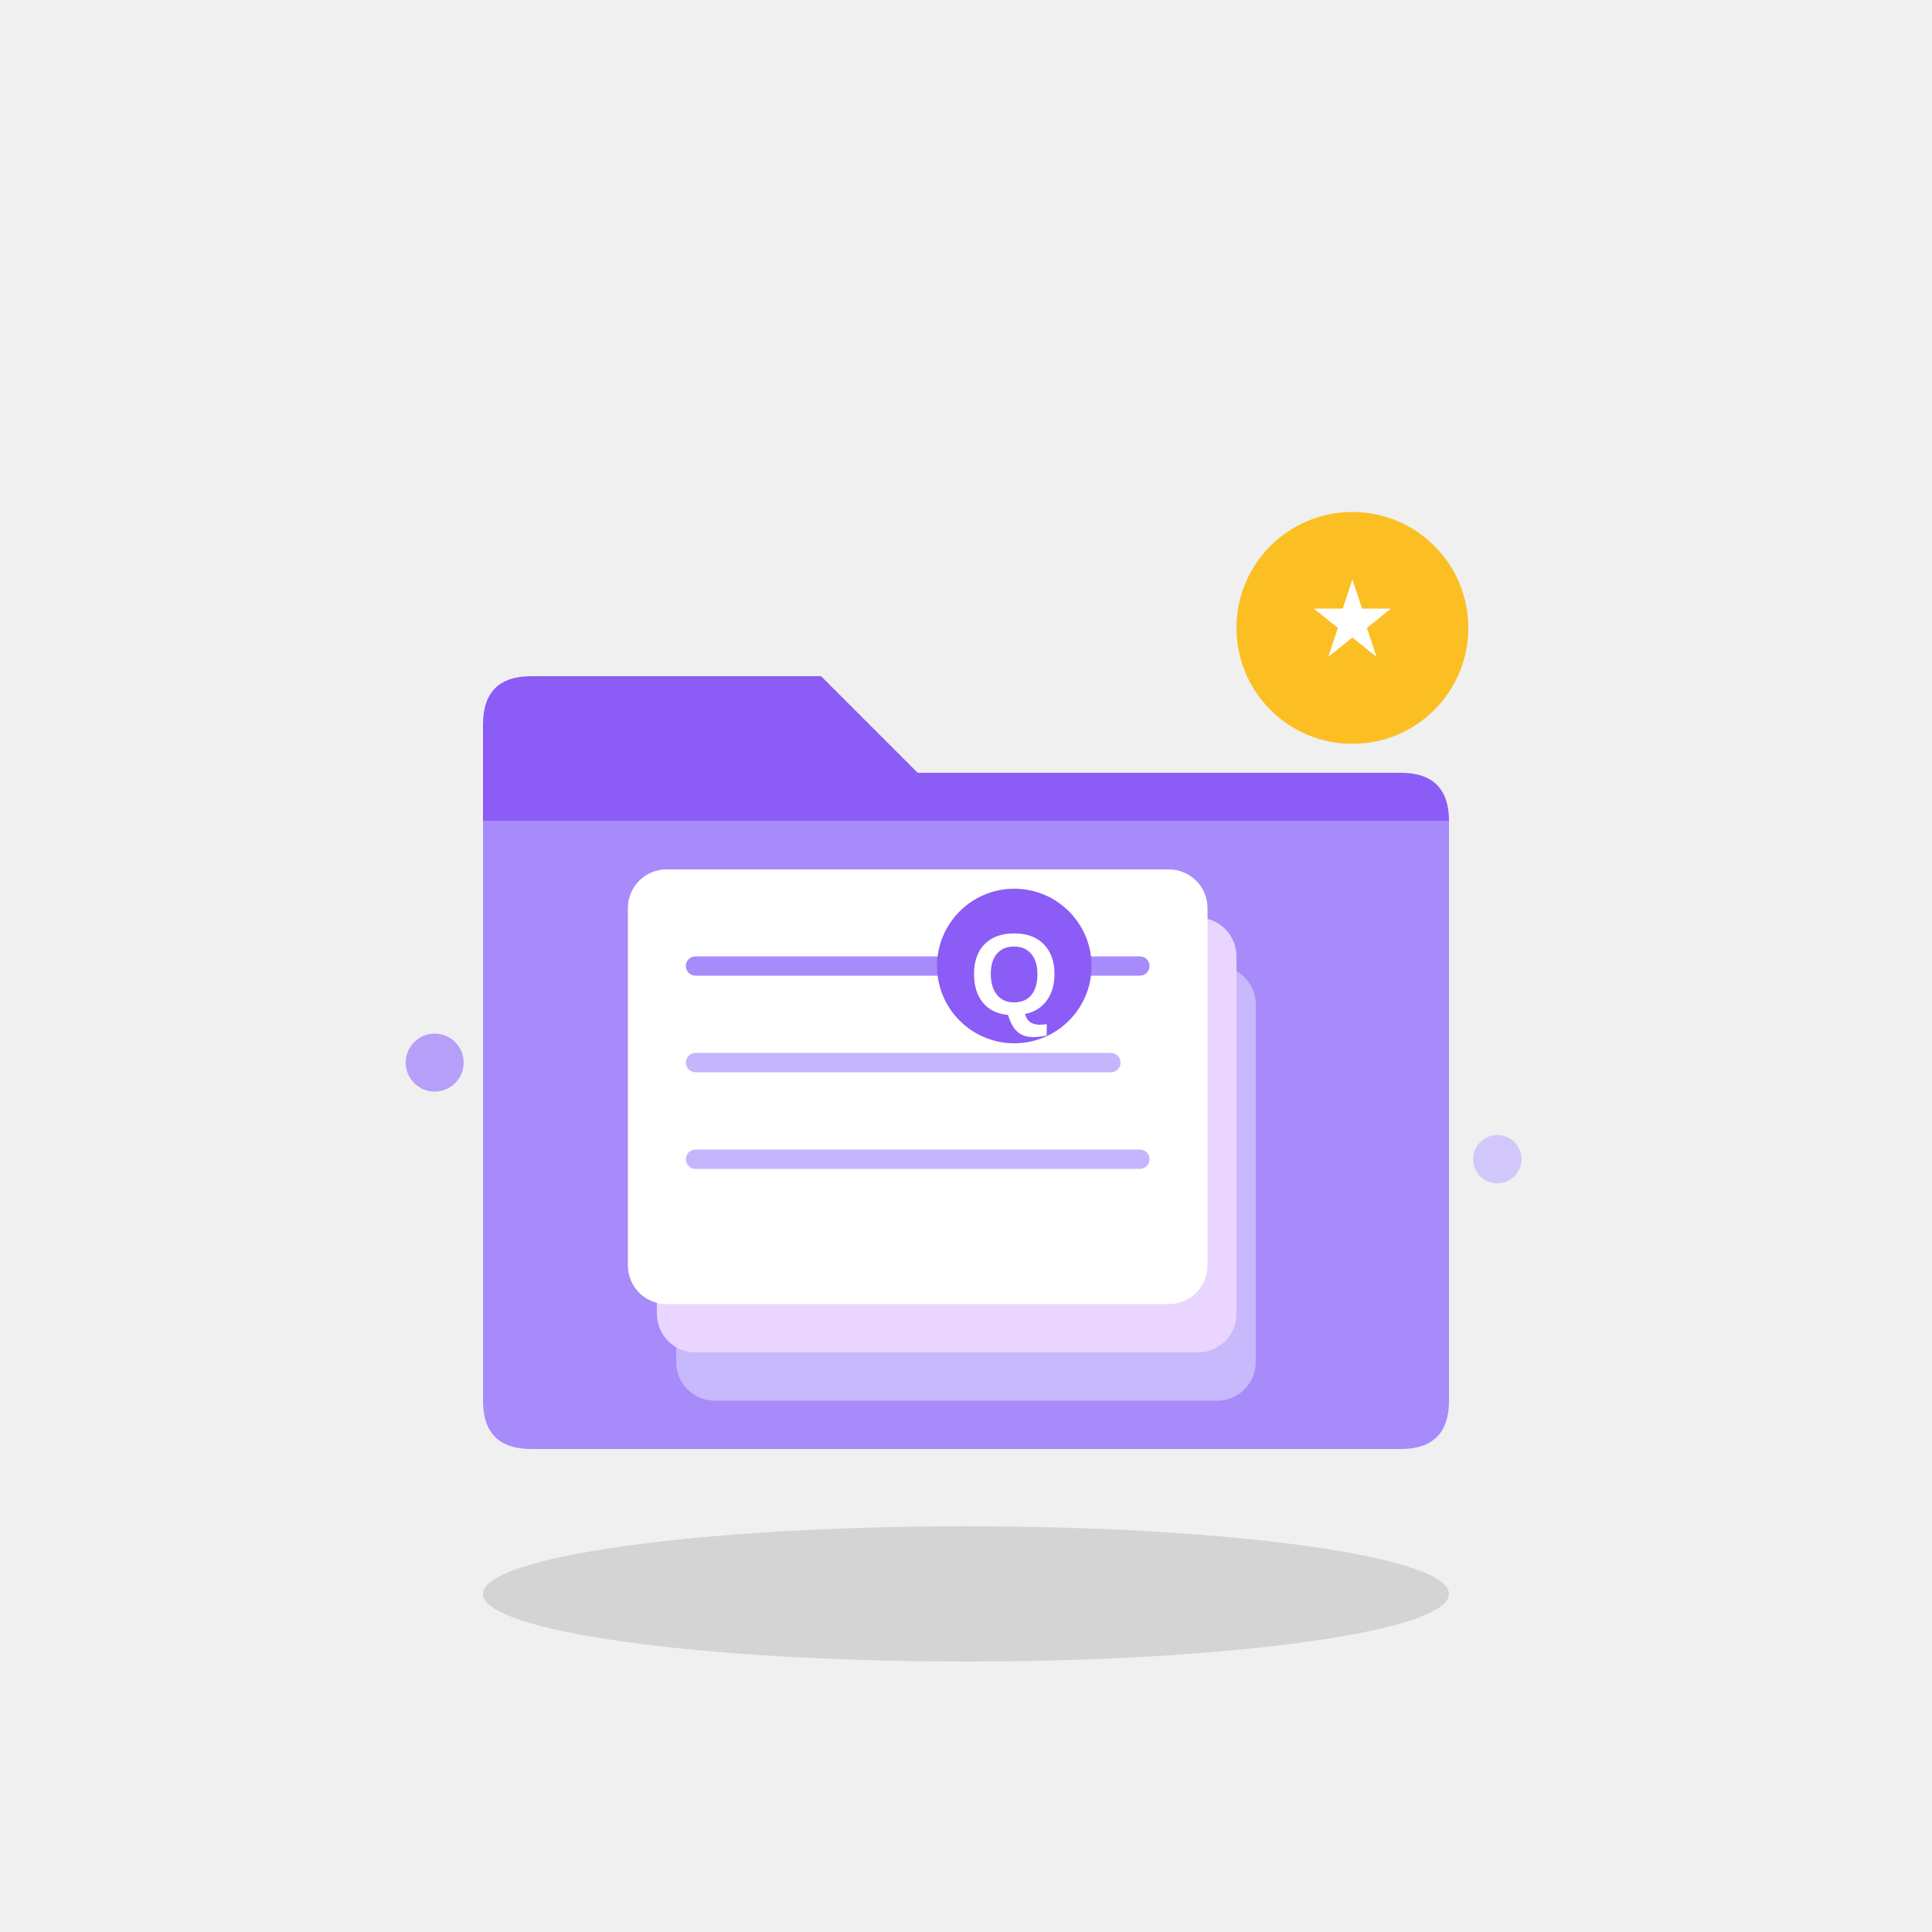
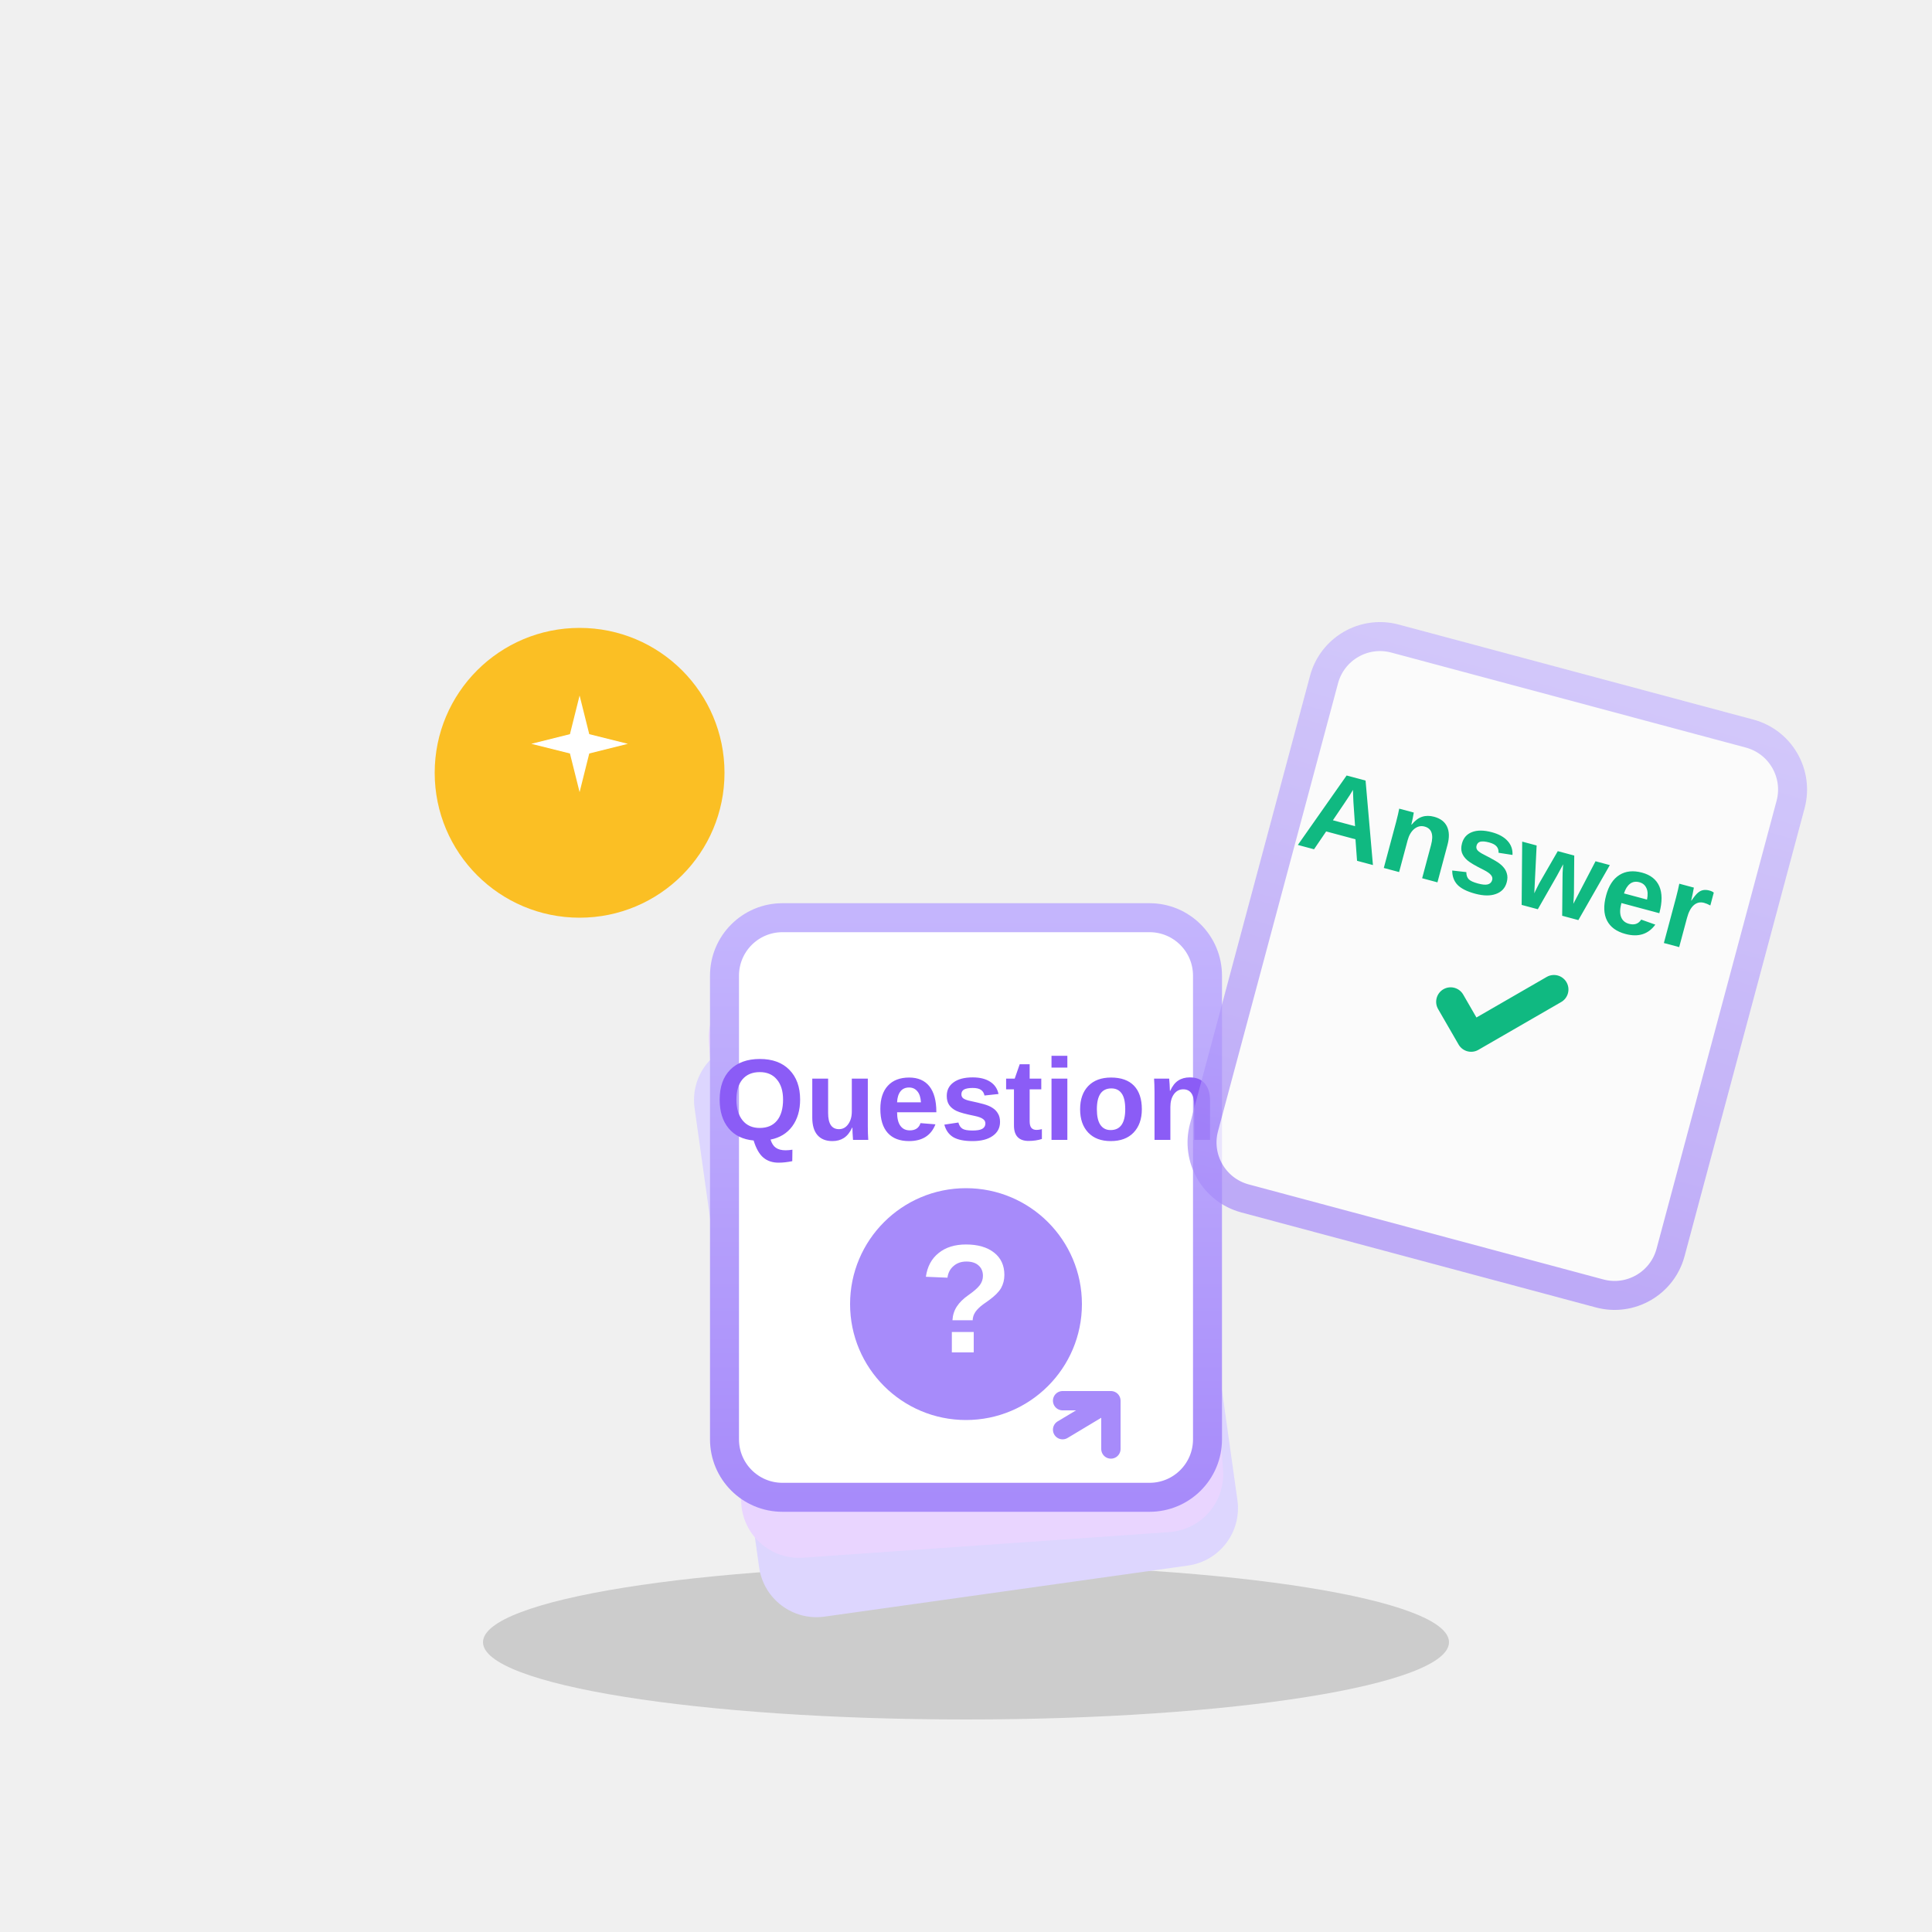
<svg xmlns="http://www.w3.org/2000/svg" width="200" height="200" viewBox="0 0 200 200" fill="none">
-   <ellipse cx="100" cy="165" rx="50" ry="7" fill="#000000" opacity="0.12" />
-   <path d="M50 85 L50 145 Q50 150 55 150 L145 150 Q150 150 150 145 L150 85 Z" fill="#A78BFA" />
-   <path d="M50 85 L50 75 Q50 70 55 70 L85 70 L95 80 L145 80 Q150 80 150 85 Z" fill="#8B5CF6" />
-   <rect x="70" y="100" width="60" height="45" rx="4" fill="#DDD6FE" opacity="0.6" />
-   <rect x="68" y="95" width="60" height="45" rx="4" fill="#E9D5FF" />
-   <rect x="65" y="90" width="60" height="45" rx="4" fill="#FFFFFF" />
-   <line x1="72" y1="100" x2="118" y2="100" stroke="#A78BFA" stroke-width="2" stroke-linecap="round" />
-   <line x1="72" y1="110" x2="115" y2="110" stroke="#C4B5FD" stroke-width="2" stroke-linecap="round" />
-   <line x1="72" y1="120" x2="118" y2="120" stroke="#C4B5FD" stroke-width="2" stroke-linecap="round" />
-   <circle cx="105" cy="100" r="8" fill="#8B5CF6" />
-   <text x="105" y="105" font-family="Arial" font-size="12" font-weight="bold" fill="#FFF" text-anchor="middle">Q</text>
-   <circle cx="140" cy="65" r="12" fill="#FBBF24" />
-   <path d="M140 60 L141 63 L144 63 L141.5 65 L142.5 68 L140 66 L137.5 68 L138.5 65 L136 63 L139 63 Z" fill="#FFF" />
-   <circle cx="45" cy="110" r="3" fill="#A78BFA" opacity="0.8" />
-   <circle cx="155" cy="120" r="2.5" fill="#C4B5FD" opacity="0.7" />
+   <defs>
+     <linearGradient id="cardGrad" x1="0%" y1="0%" x2="0%" y2="100%">
+       <stop offset="0%" stop-color="#C4B5FD" />
+       <stop offset="100%" stop-color="#A78BFA" />
+     </linearGradient>
+   </defs>
+   <ellipse cx="100" cy="170" rx="50" ry="8" fill="#000000" opacity="0.15" />
+   <rect x="75" y="105" width="50" height="60" rx="6" fill="#DDD6FE" transform="rotate(-8 100 135)" />
+   <rect x="75" y="100" width="50" height="60" rx="6" fill="#E9D5FF" transform="rotate(-4 100 130)" />
+   <rect x="75" y="95" width="50" height="60" rx="6" fill="#FFFFFF" stroke="url(#cardGrad)" stroke-width="3" />
+   <text x="100" y="118" font-family="Arial" font-size="12" fill="#8B5CF6" text-anchor="middle" font-weight="bold">Question</text>
+   <circle cx="100" cy="135" r="12" fill="#A78BFA" />
+   <text x="100" y="140" font-family="Arial" font-size="16" font-weight="bold" fill="#FFFFFF" text-anchor="middle">?</text>
+   <path d="M110 145 L115 145 L115 150 M115 145 L110 148" stroke="#A78BFA" stroke-width="2" stroke-linecap="round" stroke-linejoin="round" />
+   <rect x="130" y="70" width="50" height="60" rx="6" fill="#FFFFFF" stroke="url(#cardGrad)" stroke-width="3" opacity="0.7" transform="rotate(15 155 100)" />
+   <text x="155" y="93" font-family="Arial" font-size="12" fill="#10B981" text-anchor="middle" font-weight="bold" transform="rotate(15 155 93)">Answer</text>
+   <path d="M150 105 L153 108 L160 101" stroke="#10B981" stroke-width="3" stroke-linecap="round" stroke-linejoin="round" transform="rotate(15 155 105)" />
+   <circle cx="60" cy="80" r="15" fill="#FBBF24" />
+   <path d="M60 72 L61 76 L65 77 L61 78 L60 82 L59 78 L55 77 L59 76 Z" fill="#FFFFFF" />
</svg>
